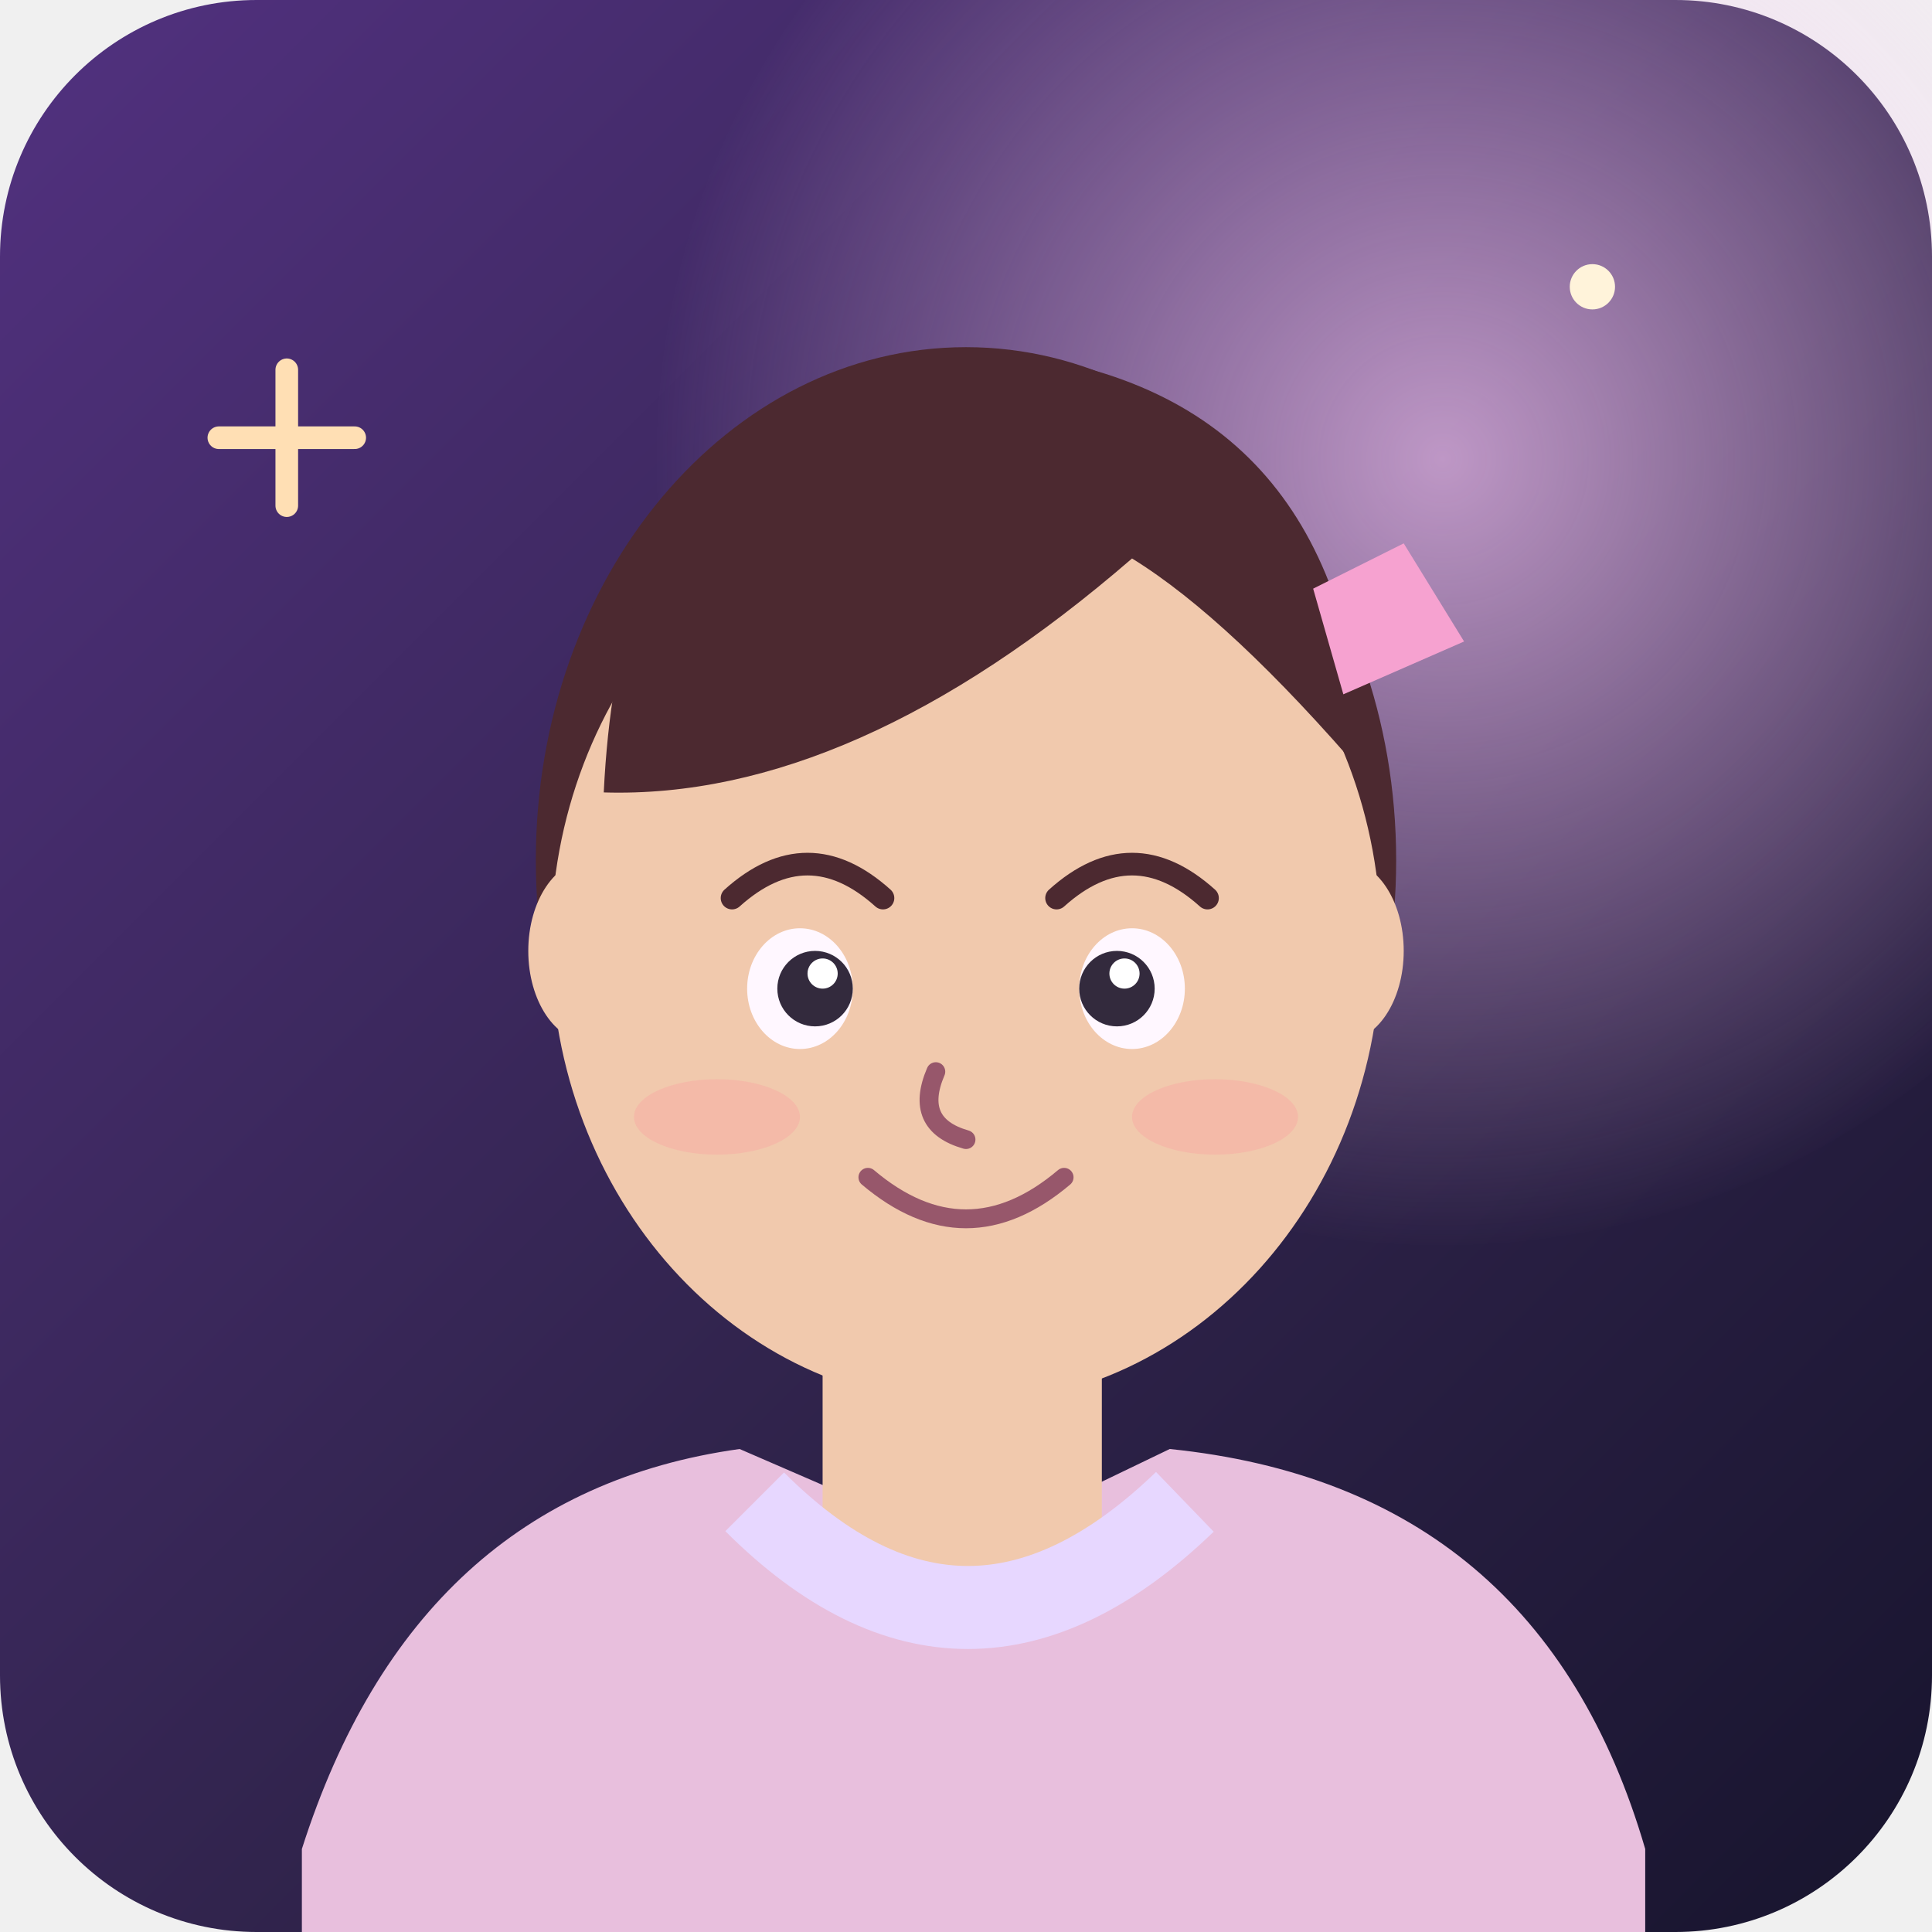
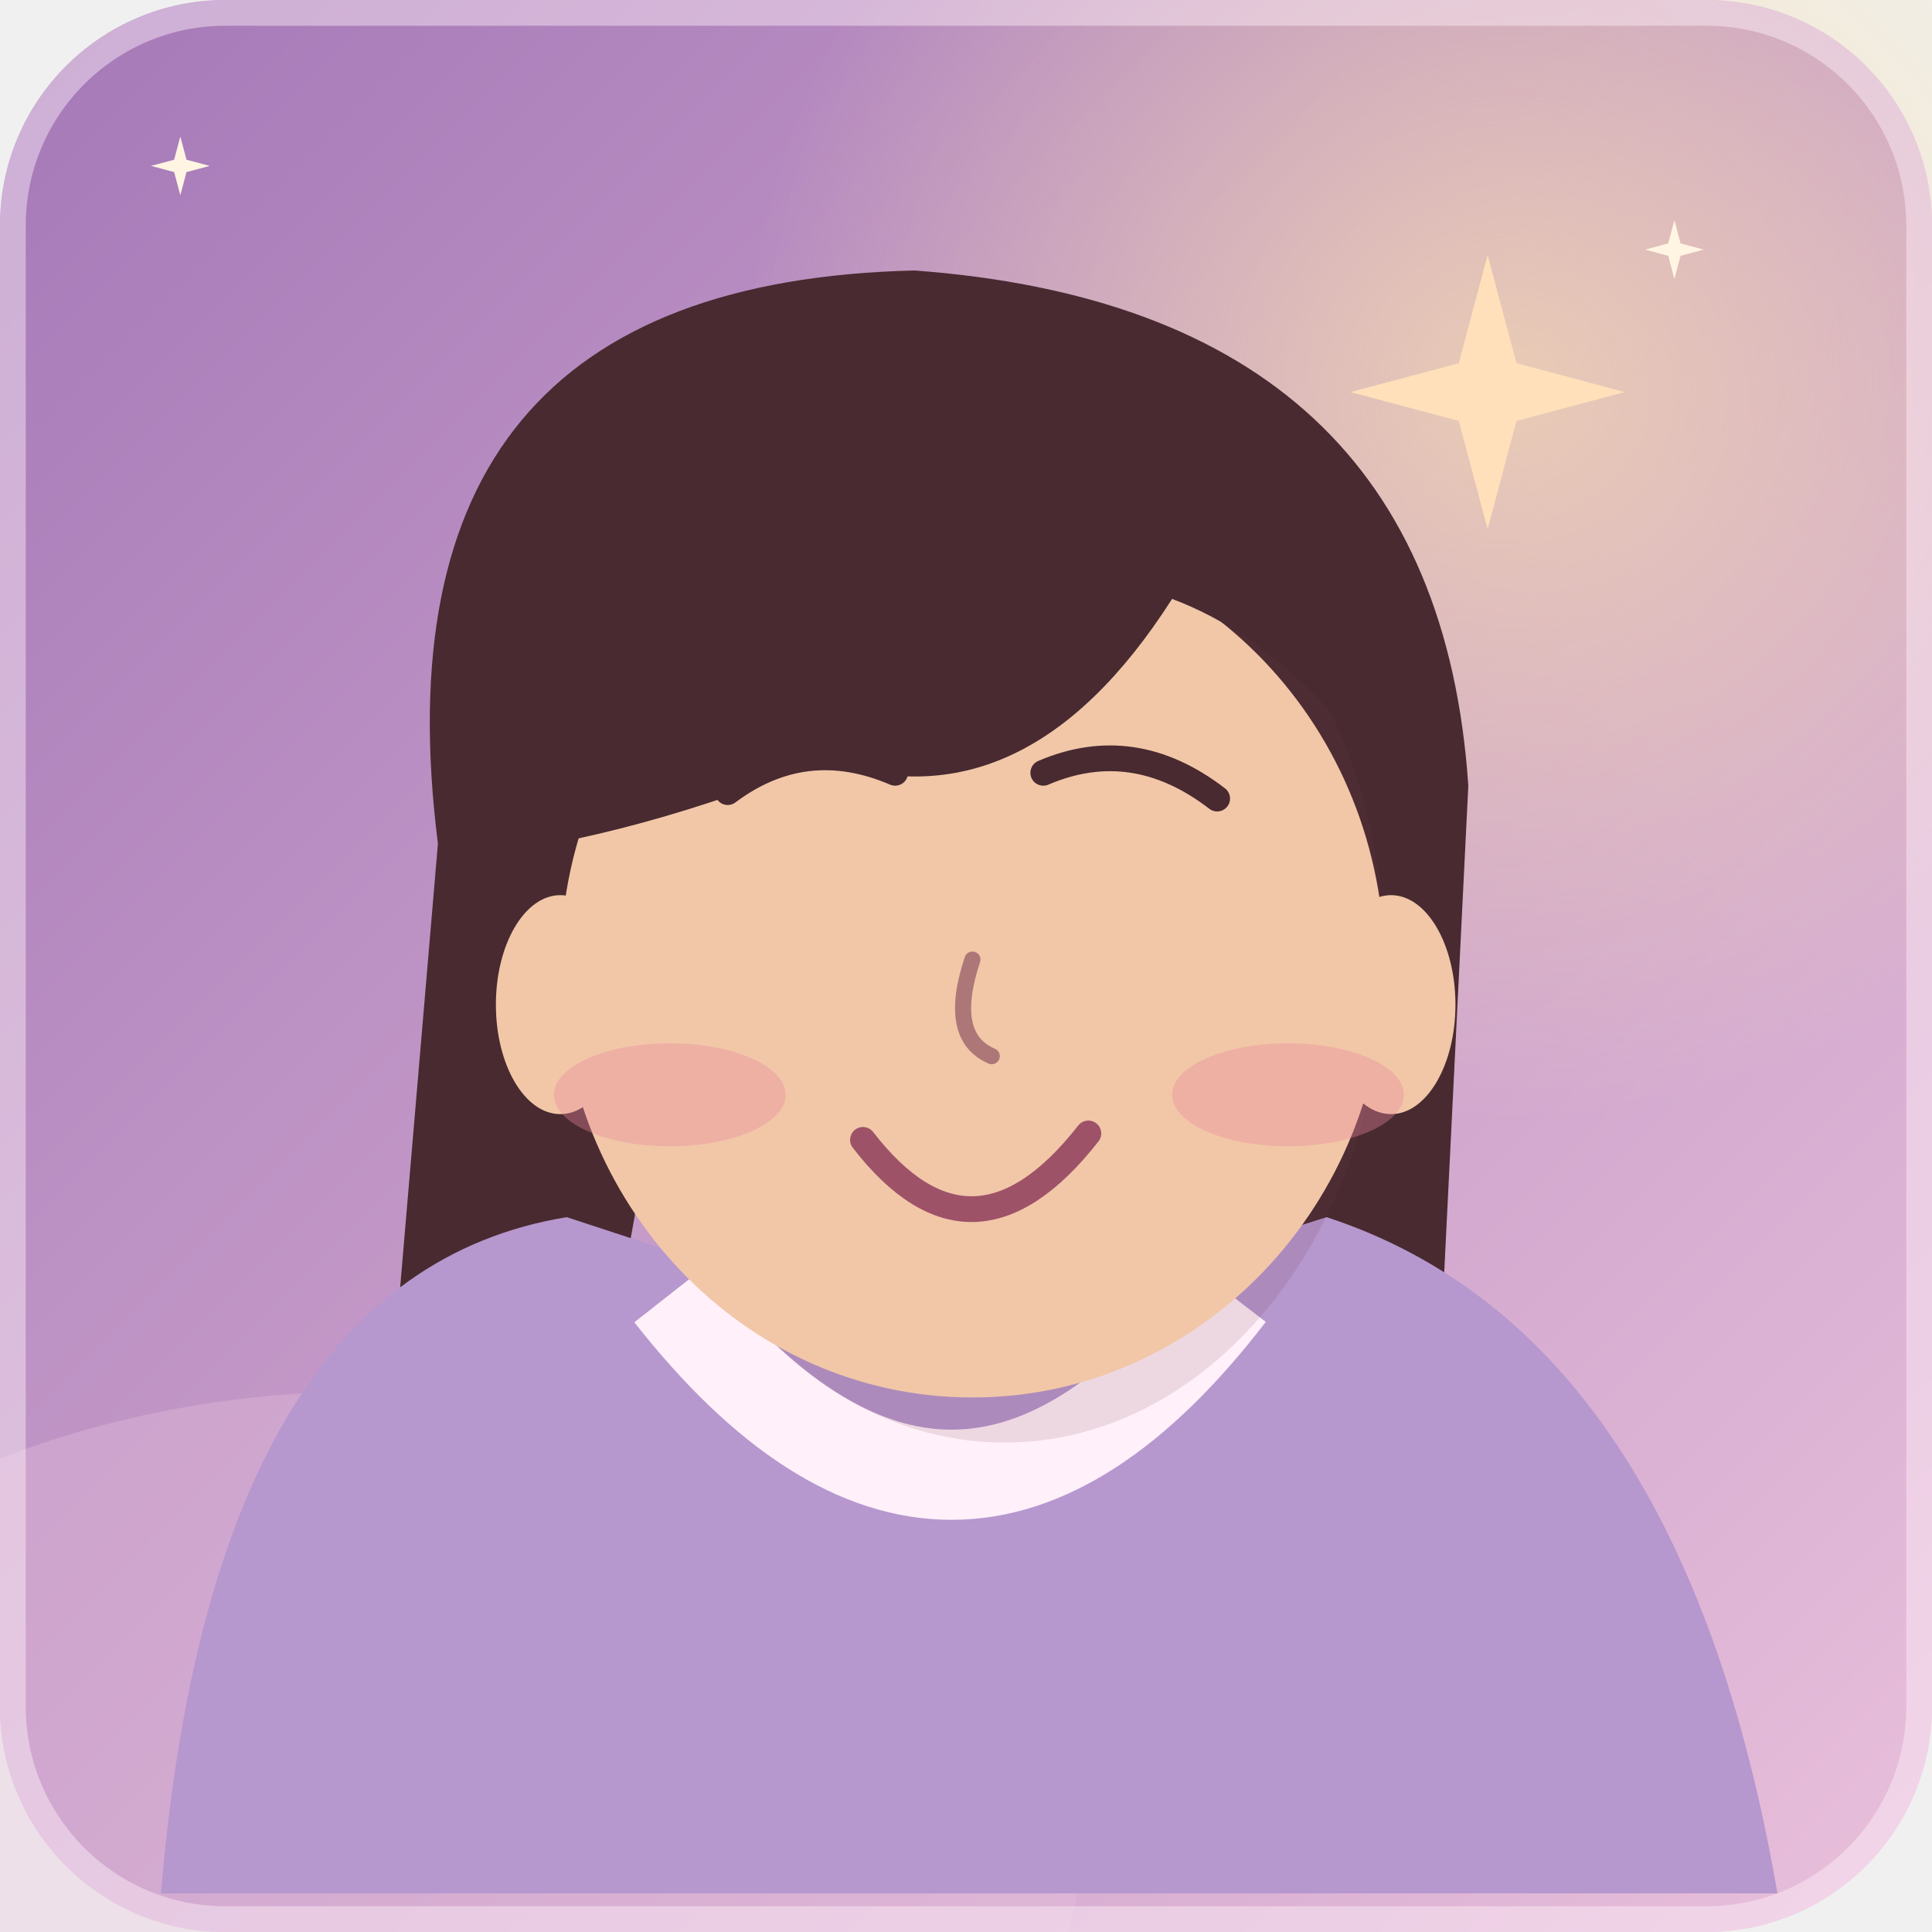
- <svg xmlns="http://www.w3.org/2000/svg" width="256" height="256" viewBox="0 0 256 256">
+ <svg xmlns="http://www.w3.org/2000/svg" width="300" height="300" viewBox="0 0 300 300" role="img" aria-label="baby avatar portrait">
  <defs>
-     <linearGradient id="night" x1="0" y1="0" x2="1" y2="1">
-       <stop stop-color="#523180" />
-       <stop offset=".55" stop-color="#31244d" />
-       <stop offset="1" stop-color="#17142d" />
+     <linearGradient id="background" x1="0" y1="0" x2="1" y2="1">
+       <stop stop-color="#a478b7" />
+       <stop offset="1" stop-color="#e9c0db" />
    </linearGradient>
-     <linearGradient id="rose" x1="0" y1="0" x2="1" y2="1">
-       <stop stop-color="#ffd9b6" />
-       <stop offset="1" stop-color="#f1b9e1" />
+     <radialGradient id="aura">
+       <stop stop-color="#f9e0ad" stop-opacity=".7" />
+       <stop offset="1" stop-color="#f9e0ad" stop-opacity="0" />
+     </radialGradient>
+     <linearGradient id="highlight" x1="0" y1="0" x2="1" y2="1">
+       <stop stop-color="white" stop-opacity=".4" />
+       <stop offset="1" stop-color="white" stop-opacity="0" />
    </linearGradient>
-     <linearGradient id="coat" x1="0" y1="0" x2="1" y2="1">
-       <stop stop-color="#b88eeb" />
-       <stop offset="1" stop-color="#594190" />
-     </linearGradient>
-     <radialGradient id="shine">
-       <stop stop-color="#f9c8f7" stop-opacity=".7" />
-       <stop offset="1" stop-color="#f9c8f7" stop-opacity="0" />
-     </radialGradient>
  </defs>
-   <rect width="256" height="256" rx="34" fill="url(#night)" />
-   <circle cx="191" cy="61" r="104" fill="url(#shine)" />
-   <path d="M40 245Q55 198 98 192L128 205 155 192Q204 197 218 245v20H40z" fill="#e8bfdd" />
-   <path d="M109 174v30q17 16 37 0v-30" fill="#f1c9ad" />
-   <ellipse cx="128" cy="114" rx="57" ry="68" fill="#4c2930" />
-   <ellipse cx="128" cy="125" rx="55" ry="61" fill="#f1c9ad" />
-   <ellipse cx="78" cy="126" rx="8" ry="12" fill="#f1c9ad" />
-   <ellipse cx="178" cy="126" rx="8" ry="12" fill="#f1c9ad" />
-   <path d="M80 105q3-62 55-58 44 6 46 56-18-21-31-29-37 32-70 31" fill="#4c2930" />
-   <path d="m174 78 12-6 8 13-16 7z" fill="#f6a2d0" />
-   <ellipse cx="106" cy="131" rx="7" ry="8" fill="#fff7ff" />
-   <ellipse cx="150" cy="131" rx="7" ry="8" fill="#fff7ff" />
-   <circle cx="108" cy="131" r="5" fill="#332a3d" />
-   <circle cx="148" cy="131" r="5" fill="#332a3d" />
-   <circle cx="109" cy="129" r="2" fill="white" />
-   <circle cx="149" cy="129" r="2" fill="white" />
-   <path d="M97 119q10-9 20 0M140 119q10-9 20 0" stroke="#4c2930" fill="none" stroke-width="3" stroke-linecap="round" />
-   <ellipse cx="95" cy="148" rx="11" ry="5" fill="#fa9f9f" opacity=".35" />
-   <ellipse cx="161" cy="148" rx="11" ry="5" fill="#fa9f9f" opacity=".35" />
-   <path d="M124 142q-3 7 4 9m-13 5q13 11 26 0" fill="none" stroke="#97576b" stroke-width="2.5" stroke-linecap="round" />
-   <path d="M100 199q28 28 57 0" stroke="#e7d7ff" fill="none" stroke-width="11" />
-   <circle cx="211" cy="38" r="3" fill="#fff3da" />
-   <path d="M38 49v18m-9-9h18" stroke="#ffdfb4" stroke-width="3" stroke-linecap="round" />
+   <rect x="0" y="0" width="300" height="300" rx="35" fill="url(#background)" />
+   <ellipse cx="234" cy="59" rx="118" ry="117" fill="url(#aura)" />
+   <ellipse cx="58" cy="286" rx="110" ry="70" fill="#e9c0db" opacity=".34" />
+   <path d="M28 21.2l0.96 3.6 3.6 0.96-3.6 0.96-0.96 3.6-0.96-3.6-3.6-0.96 3.6-0.96z" fill="#fff5e2" />
+   <path d="M86 62.6l1.28 4.8 4.8 1.28-4.8 1.28-1.28 4.8-1.28-4.8-4.8-1.28 4.8-1.28z" fill="#fff5e2" />
+   <path d="M144 58.2l0.96 3.6 3.6 0.96-3.6 0.96-0.96 3.6-0.96-3.6-3.6-0.96 3.6-0.96z" fill="#fff5e2" />
+   <path d="M202 136.6l1.28 4.8 4.8 1.28-4.8 1.28-1.28 4.8-1.28-4.8-4.8-1.28 4.8-1.28z" fill="#fff5e2" />
+   <path d="M260 34.2l0.96 3.6 3.6 0.96-3.6 0.96-0.96 3.6-0.96-3.6-3.6-0.96 3.6-0.96z" fill="#fff5e2" />
+   <path d="M68 131q-11-87 74-89 81 6 86 80l-5 101q-28-12-35-45l-89 8q-7 48-39 39z" fill="#482a30" />
+   <rect x="132" y="182" width="32" height="38" rx="11" fill="#f1c7a8" />
+   <path d="M25 294q8-96 63-105l58 19 60-19q55 18 70 105z" fill="#b697ce" />
+   <path d="M104 201q44 56 87 0" fill="none" stroke="#fff0f9" stroke-width="14" />
+   <ellipse cx="149" cy="142" rx="59" ry="75" fill="#743548" opacity=".13" transform="translate(7 7)" />
+   <ellipse cx="87" cy="156" rx="10" ry="17" fill="#f1c7a8" />
+   <ellipse cx="216" cy="156" rx="10" ry="17" fill="#f1c7a8" />
+   <ellipse cx="151" cy="150" rx="64" ry="67" fill="#f1c7a8" />
+   <path d="M73 133q3-85 80-80 78-2 71 83-18-34-42-43-23 36-54 25-29 12-55 15z" fill="#482a30" />9<path d="M113 123q12-9 26-3M162 120q14-6 27 4" fill="none" stroke="#482a30" stroke-width="4" stroke-linecap="round" stroke-linejoin="round" />
+   <ellipse cx="104" cy="170" rx="18" ry="8" fill="#ec899d" opacity=".36" />
+   <ellipse cx="200" cy="170" rx="18" ry="8" fill="#ec899d" opacity=".36" />
+   <path d="M151 149q-4 12 3 15" fill="none" stroke="#ad7778" stroke-width="2.5" stroke-linecap="round" stroke-linejoin="round" />
+   <path d="M134 177q17 22 35-1" fill="none" stroke="#9e5268" stroke-width="4" stroke-linecap="round" stroke-linejoin="round" />
+   <path d="M231 39.6l4.48 16.8 16.8 4.48-16.8 4.48-4.48 16.8-4.48-16.8-16.8-4.48 16.8-4.48z" fill="#ffe0bb" />
+   <rect x="2" y="2" width="296" height="296" rx="33" fill="none" stroke="#fff1f9" stroke-opacity=".45" stroke-width="4" />
</svg>
